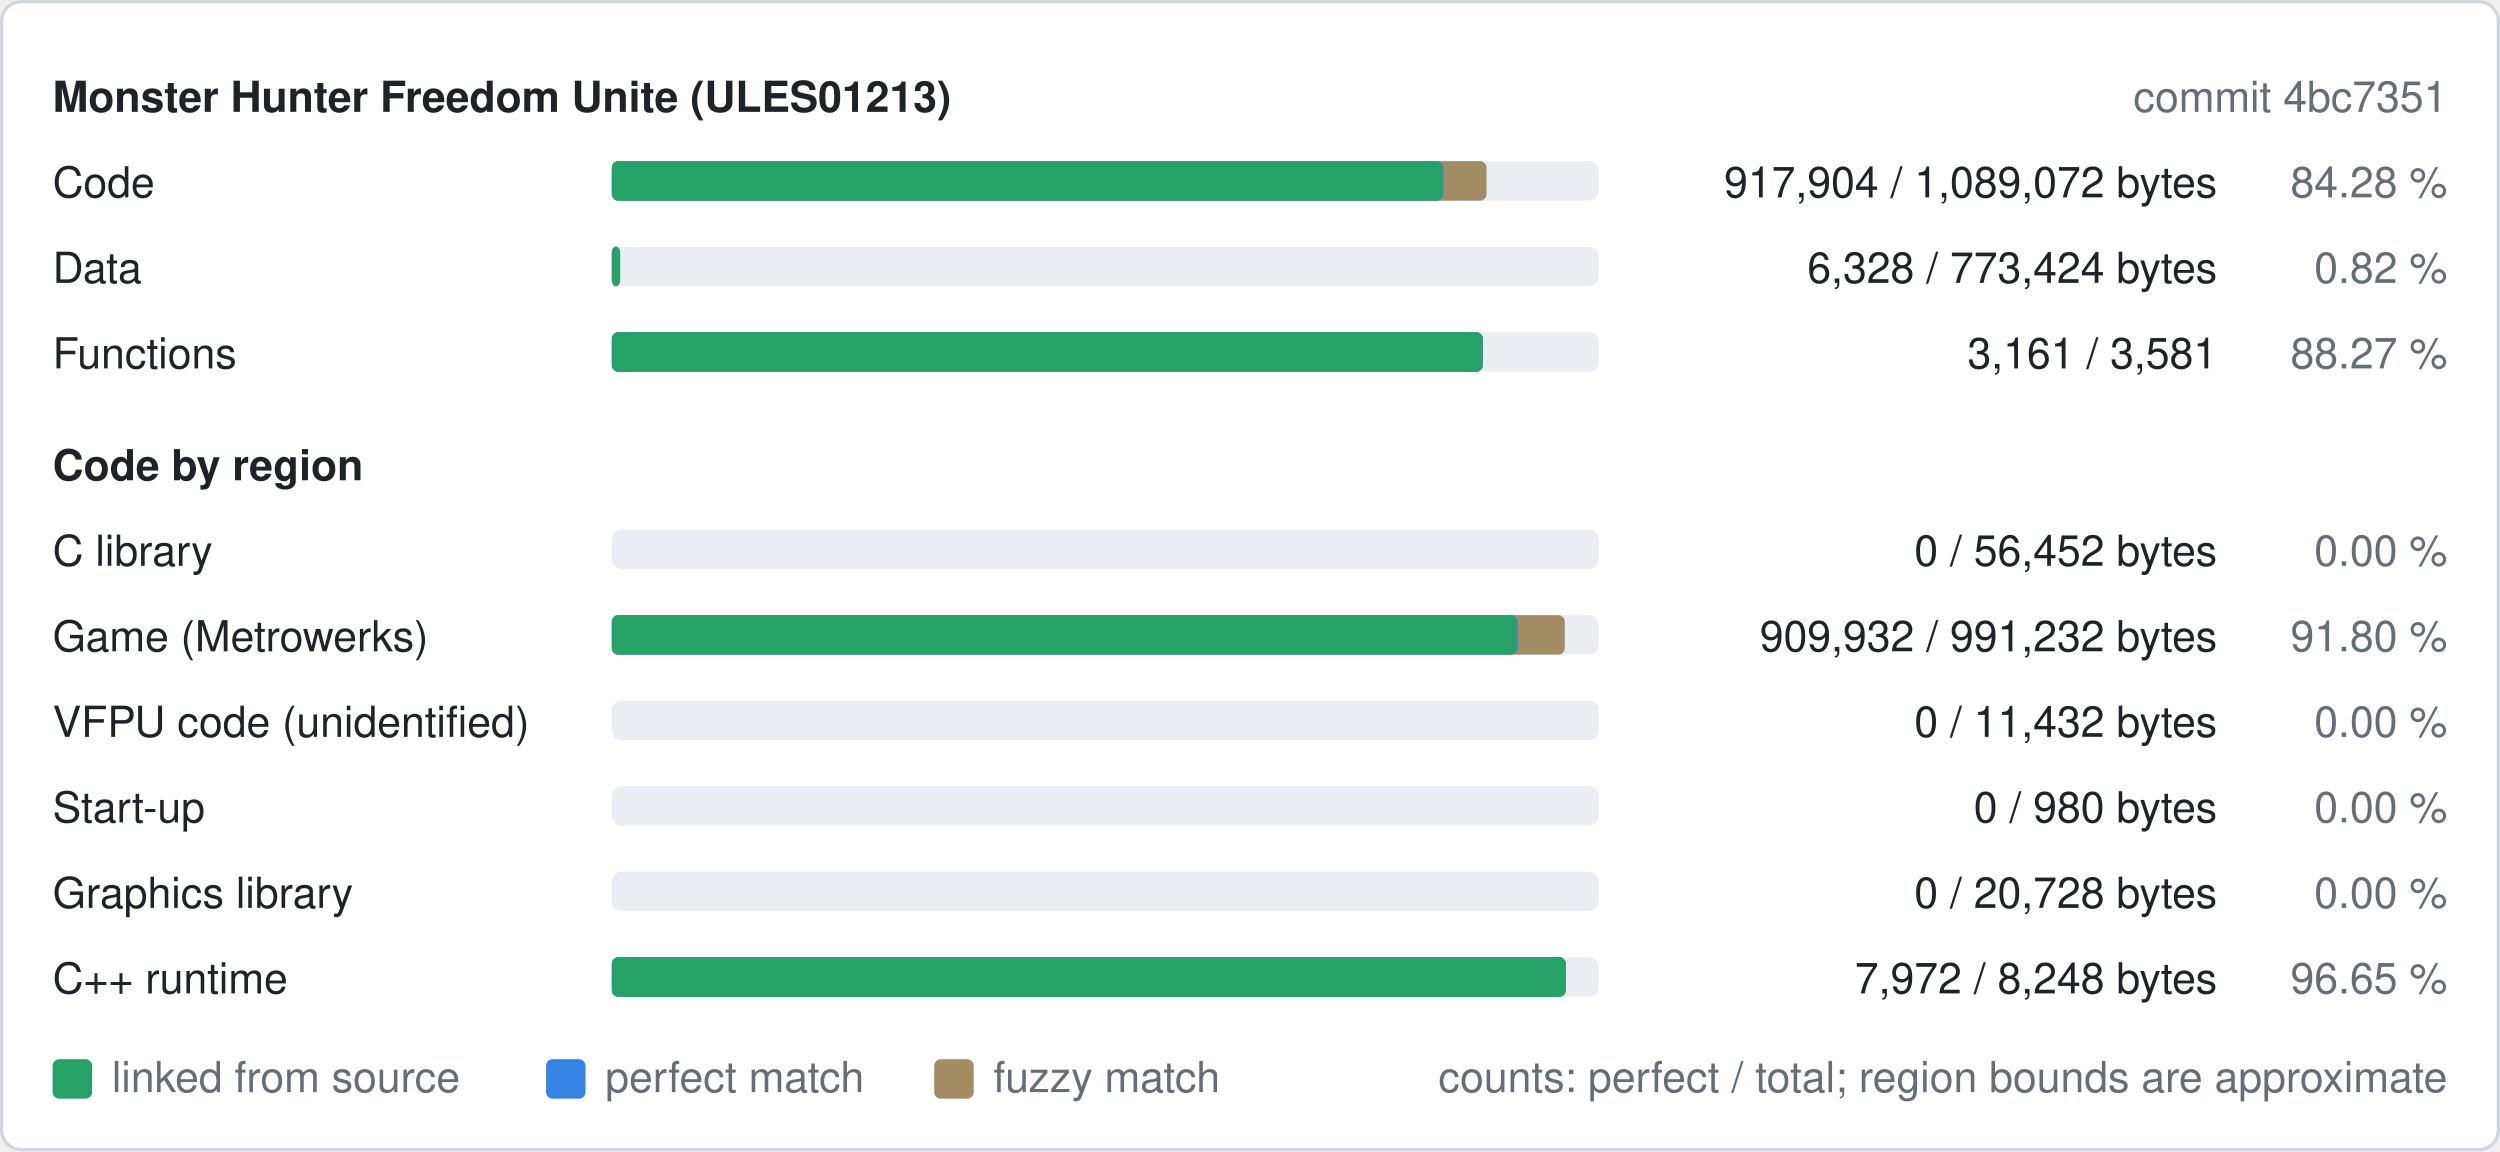
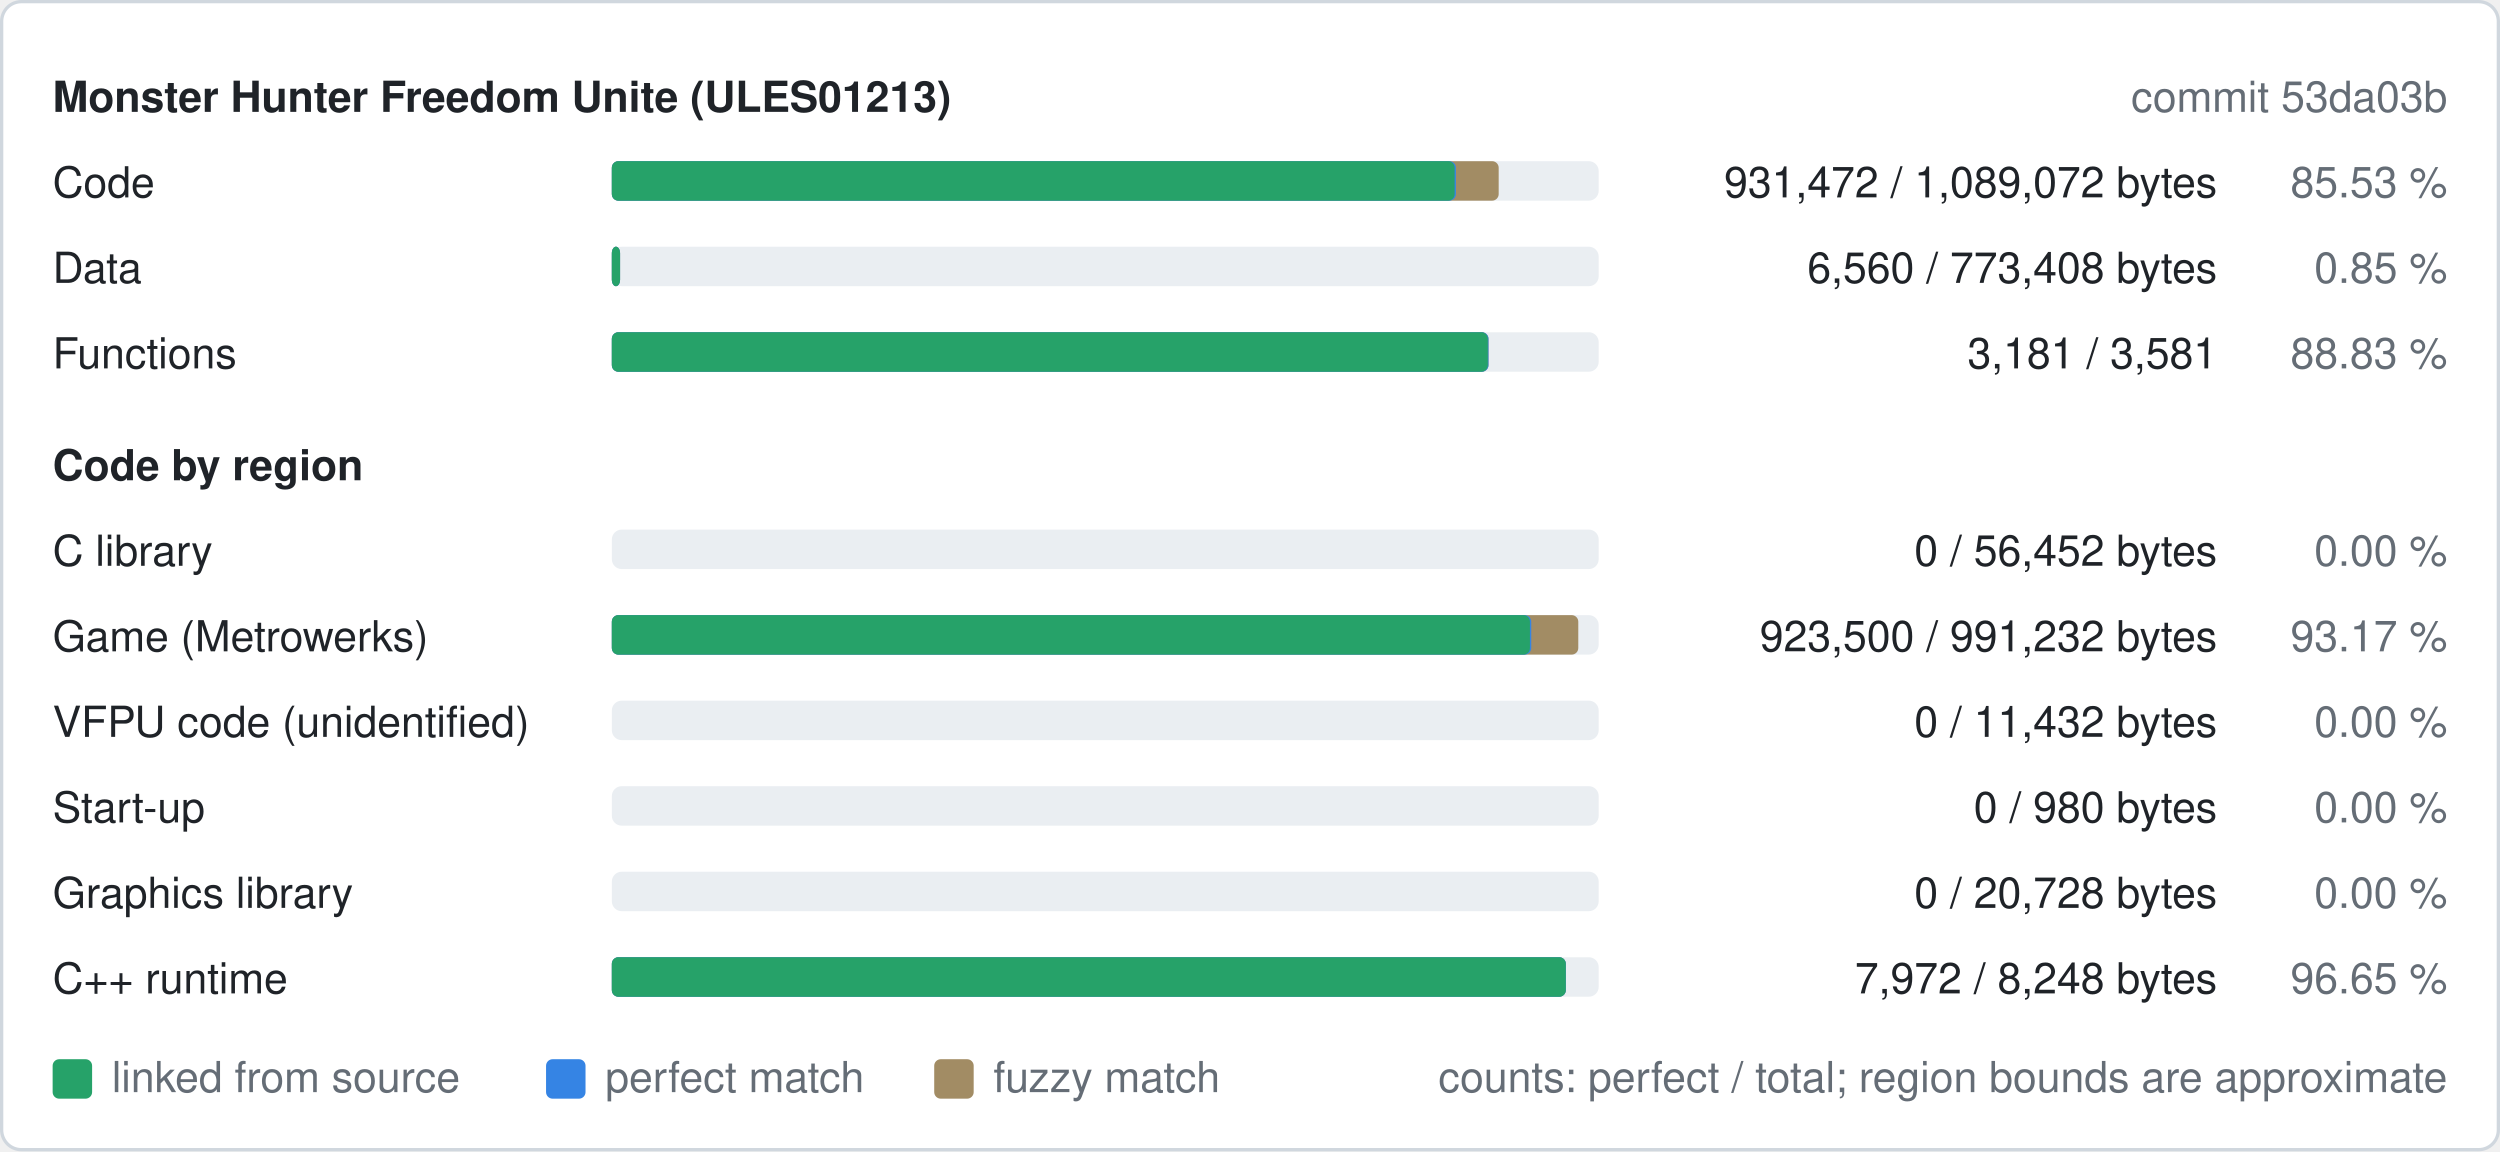
<svg xmlns="http://www.w3.org/2000/svg" width="760" height="350" viewBox="0 0 760 350" role="img" aria-label="Decompilation progress of ULES01213">
  <style>
text{font-family:-apple-system,BlinkMacSystemFont,"Segoe UI",Helvetica,Arial,sans-serif;font-size:13px}
.b{font-weight:600}
.bg{fill:#ffffff;stroke:#d0d7de}.t{fill:#1f2328}.m{fill:#656d76}.track{fill:#eaeef2}.fuzzy{fill:#a28c64}.perfect{fill:#3584e4}.linked{fill:#26a269}
@media (prefers-color-scheme: dark){.bg{fill:#0d1117;stroke:#30363d}.t{fill:#e6edf3}.m{fill:#8d96a0}.track{fill:#21262d}.fuzzy{fill:#a28c64}.perfect{fill:#3584e4}.linked{fill:#2ec27e}}
</style>
  <rect class="bg" x="0.5" y="0.5" width="759" height="349" rx="6" />
  <text class="t b" x="16" y="34">Monster Hunter Freedom Unite (ULES01213)</text>
-   <text class="m" x="744" y="34" text-anchor="end">commit 4bc7351</text>
+   <text class="m" x="744" y="34" text-anchor="end">commit 53da03b</text>
  <text class="t" x="16" y="60">Code</text>
  <rect class="track" x="186" y="49" width="300" height="12" rx="3" />
-   <rect class="fuzzy" x="186" y="49" width="265.9" height="12" rx="2" />
-   <rect class="perfect" x="186" y="49" width="252.8" height="12" rx="2" />
-   <rect class="linked" x="186" y="49" width="252.5" height="12" rx="2" />
-   <text class="t" x="674" y="60" text-anchor="end">917,904 / 1,089,072 bytes</text>
-   <text class="m" x="744" y="60" text-anchor="end">84.28 %</text>
+   <rect class="fuzzy" x="186" y="49" width="269.6" height="12" rx="2" />
+   <rect class="perfect" x="186" y="49" width="256.6" height="12" rx="2" />
+   <rect class="linked" x="186" y="49" width="256.2" height="12" rx="2" />
+   <text class="t" x="674" y="60" text-anchor="end">931,472 / 1,089,072 bytes</text>
+   <text class="m" x="744" y="60" text-anchor="end">85.53 %</text>
  <text class="t" x="16" y="86">Data</text>
  <rect class="track" x="186" y="75" width="300" height="12" rx="3" />
  <rect class="fuzzy" x="186" y="75" width="2.5" height="12" rx="2" />
  <rect class="perfect" x="186" y="75" width="2.5" height="12" rx="2" />
  <rect class="linked" x="186" y="75" width="2.5" height="12" rx="2" />
-   <text class="t" x="674" y="86" text-anchor="end">6,328 / 773,424 bytes</text>
-   <text class="m" x="744" y="86" text-anchor="end">0.82 %</text>
+   <text class="t" x="674" y="86" text-anchor="end">6,560 / 773,408 bytes</text>
+   <text class="m" x="744" y="86" text-anchor="end">0.85 %</text>
  <text class="t" x="16" y="112">Functions</text>
  <rect class="track" x="186" y="101" width="300" height="12" rx="3" />
-   <rect class="fuzzy" x="186" y="101" width="264.8" height="12" rx="2" />
-   <rect class="perfect" x="186" y="101" width="264.8" height="12" rx="2" />
-   <rect class="linked" x="186" y="101" width="264.6" height="12" rx="2" />
-   <text class="t" x="674" y="112" text-anchor="end">3,161 / 3,581</text>
-   <text class="m" x="744" y="112" text-anchor="end">88.27 %</text>
+   <rect class="fuzzy" x="186" y="101" width="266.5" height="12" rx="2" />
+   <rect class="perfect" x="186" y="101" width="266.5" height="12" rx="2" />
+   <rect class="linked" x="186" y="101" width="266.3" height="12" rx="2" />
+   <text class="t" x="674" y="112" text-anchor="end">3,181 / 3,581</text>
+   <text class="m" x="744" y="112" text-anchor="end">88.83 %</text>
  <text class="t b" x="16" y="146">Code by region</text>
  <text class="t" x="16" y="172">C library</text>
  <rect class="track" x="186" y="161" width="300" height="12" rx="3" />
  <text class="t" x="674" y="172" text-anchor="end">0 / 56,452 bytes</text>
  <text class="m" x="744" y="172" text-anchor="end">0.00 %</text>
  <text class="t" x="16" y="198">Game (Metrowerks)</text>
  <rect class="track" x="186" y="187" width="300" height="12" rx="3" />
-   <rect class="fuzzy" x="186" y="187" width="289.7" height="12" rx="2" />
-   <rect class="perfect" x="186" y="187" width="275.4" height="12" rx="2" />
-   <rect class="linked" x="186" y="187" width="275.0" height="12" rx="2" />
-   <text class="t" x="674" y="198" text-anchor="end">909,932 / 991,232 bytes</text>
-   <text class="m" x="744" y="198" text-anchor="end">91.80 %</text>
+   <rect class="fuzzy" x="186" y="187" width="293.8" height="12" rx="2" />
+   <rect class="perfect" x="186" y="187" width="279.5" height="12" rx="2" />
+   <rect class="linked" x="186" y="187" width="279.1" height="12" rx="2" />
+   <text class="t" x="674" y="198" text-anchor="end">923,500 / 991,232 bytes</text>
+   <text class="m" x="744" y="198" text-anchor="end">93.17 %</text>
  <text class="t" x="16" y="224">VFPU code (unidentified)</text>
  <rect class="track" x="186" y="213" width="300" height="12" rx="3" />
  <text class="t" x="674" y="224" text-anchor="end">0 / 11,432 bytes</text>
  <text class="m" x="744" y="224" text-anchor="end">0.00 %</text>
  <text class="t" x="16" y="250">Start-up</text>
  <rect class="track" x="186" y="239" width="300" height="12" rx="3" />
  <text class="t" x="674" y="250" text-anchor="end">0 / 980 bytes</text>
  <text class="m" x="744" y="250" text-anchor="end">0.00 %</text>
  <text class="t" x="16" y="276">Graphics library</text>
  <rect class="track" x="186" y="265" width="300" height="12" rx="3" />
  <text class="t" x="674" y="276" text-anchor="end">0 / 20,728 bytes</text>
  <text class="m" x="744" y="276" text-anchor="end">0.00 %</text>
  <text class="t" x="16" y="302">C++ runtime</text>
  <rect class="track" x="186" y="291" width="300" height="12" rx="3" />
  <rect class="fuzzy" x="186" y="291" width="290.0" height="12" rx="2" />
  <rect class="perfect" x="186" y="291" width="290.0" height="12" rx="2" />
  <rect class="linked" x="186" y="291" width="290.0" height="12" rx="2" />
  <text class="t" x="674" y="302" text-anchor="end">7,972 / 8,248 bytes</text>
  <text class="m" x="744" y="302" text-anchor="end">96.65 %</text>
  <rect class="linked" x="16" y="322" width="12" height="12" rx="2" />
  <text class="m" x="34" y="332">linked from source</text>
  <rect class="perfect" x="166" y="322" width="12" height="12" rx="2" />
  <text class="m" x="184" y="332">perfect match</text>
  <rect class="fuzzy" x="284" y="322" width="12" height="12" rx="2" />
  <text class="m" x="302" y="332">fuzzy match</text>
  <text class="m" x="744" y="332" text-anchor="end">counts: perfect / total; region bounds are approximate</text>
</svg>
